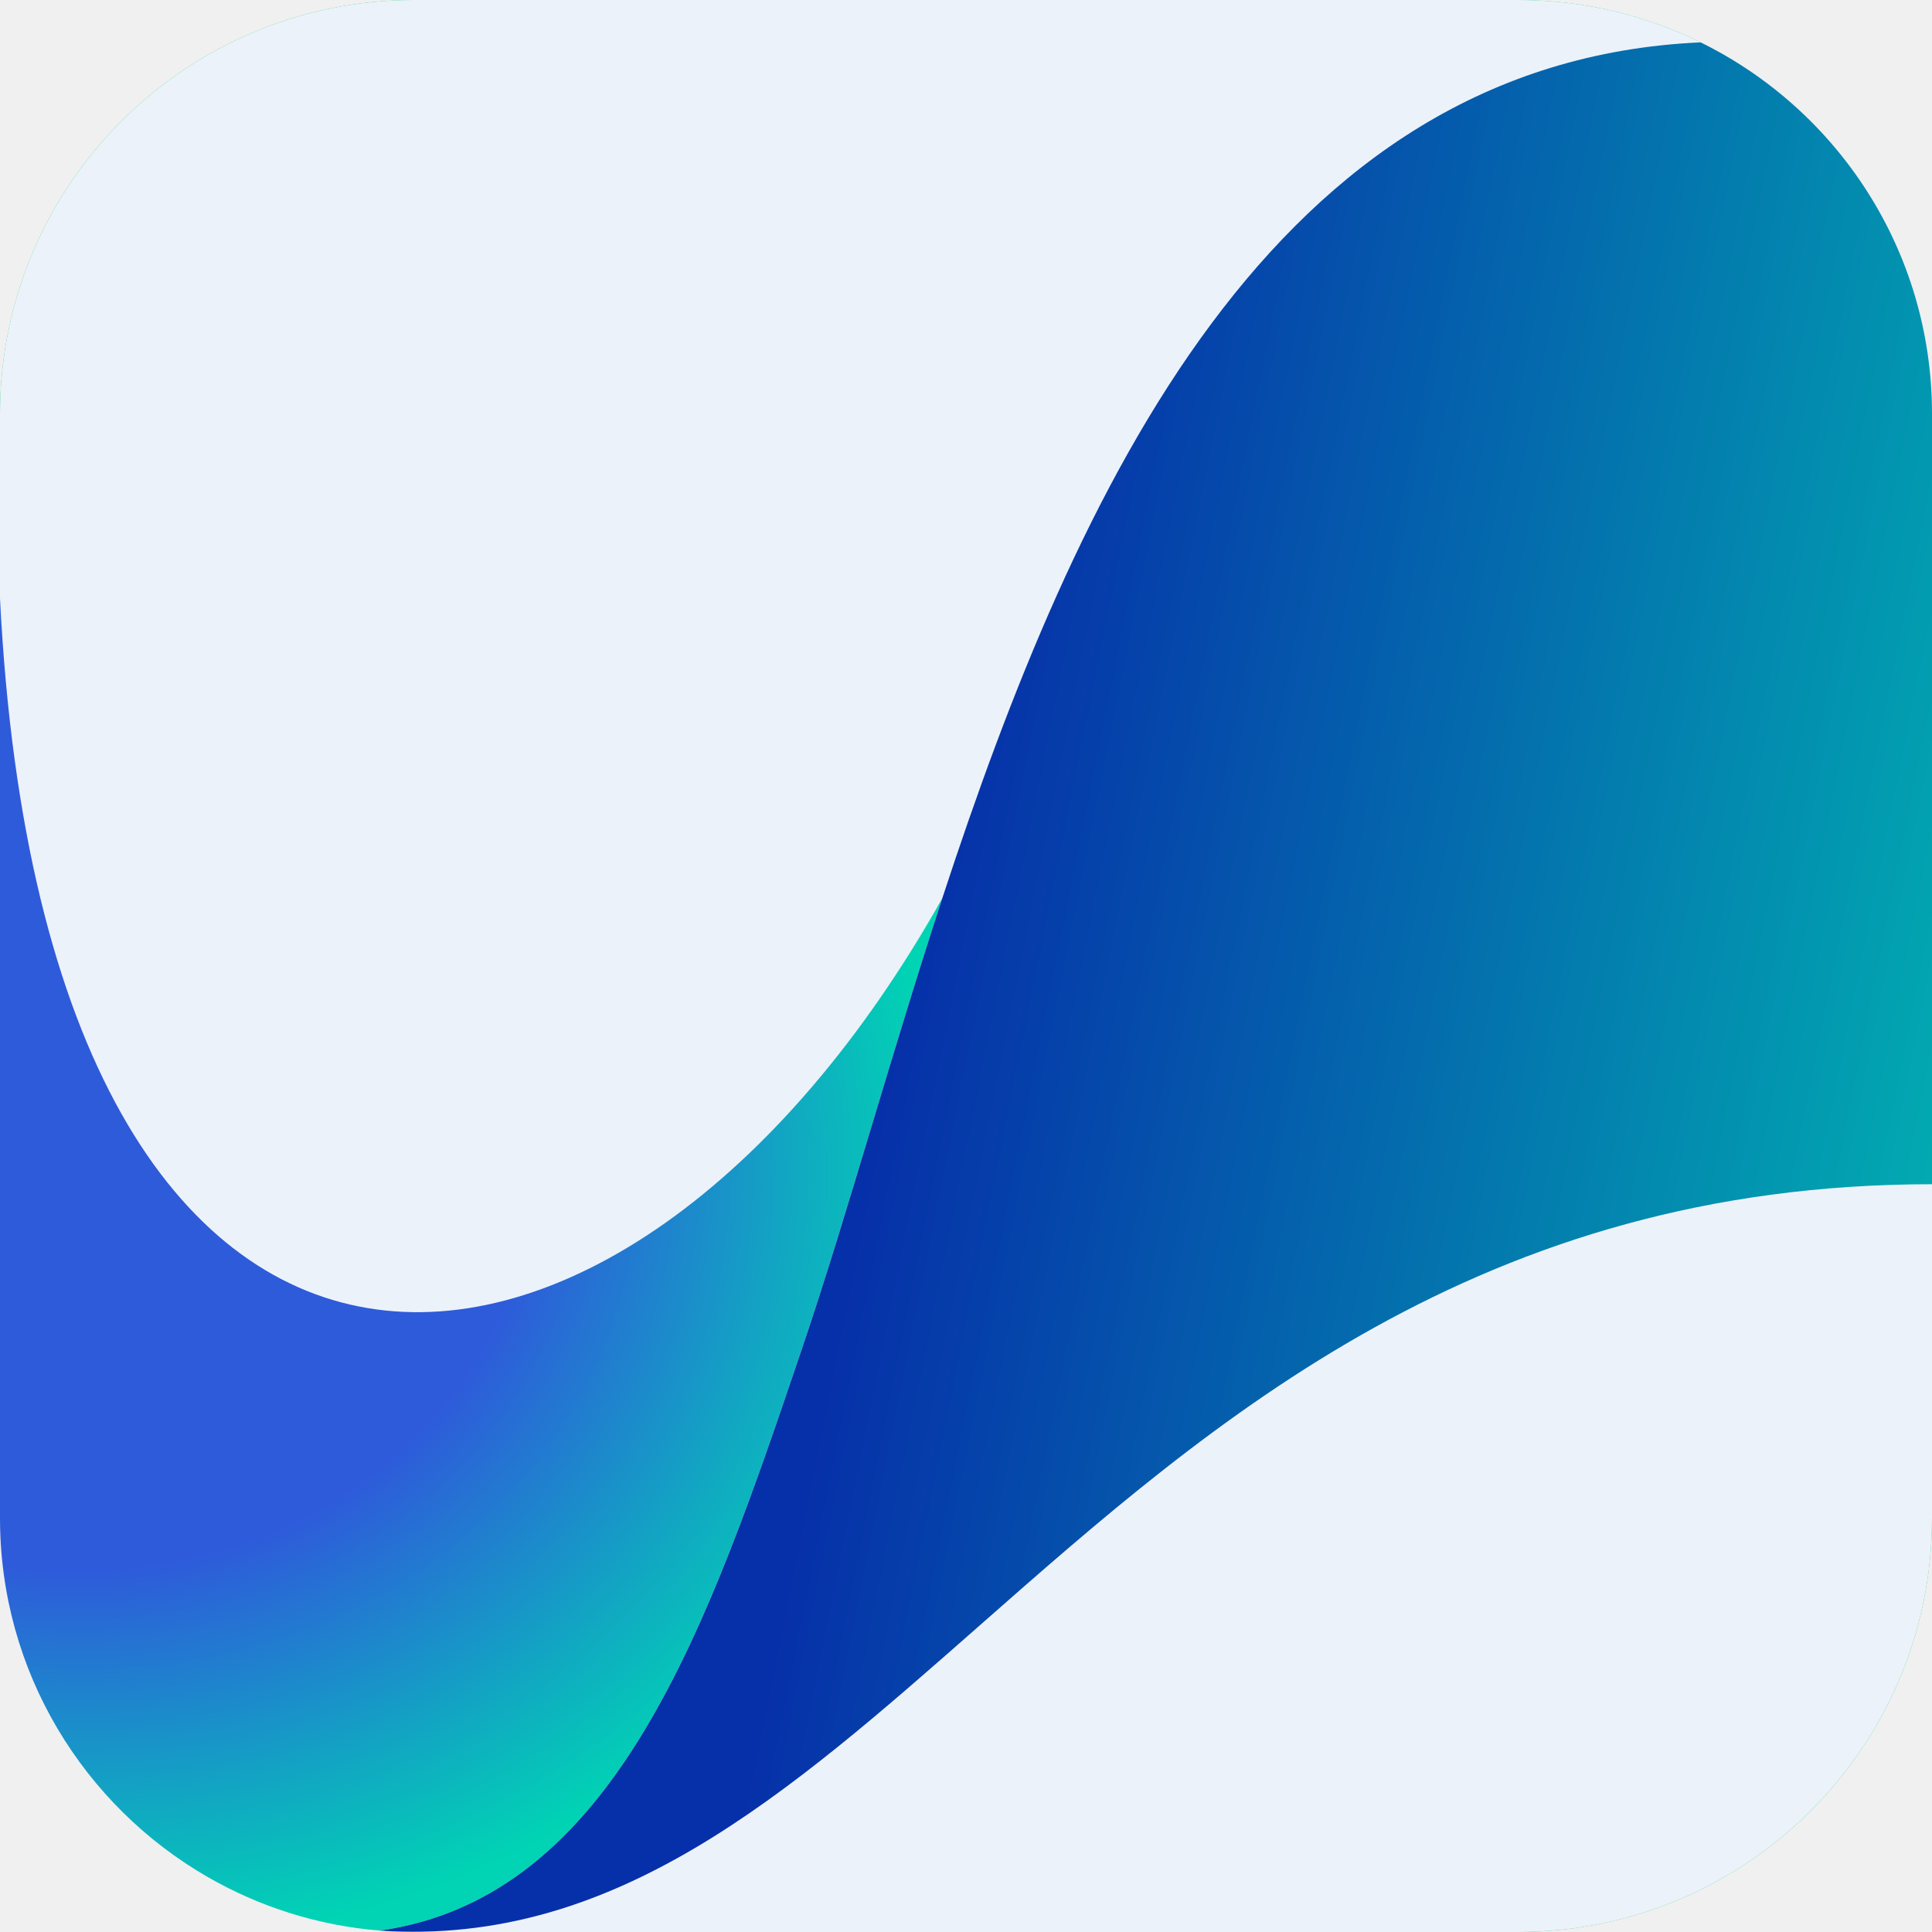
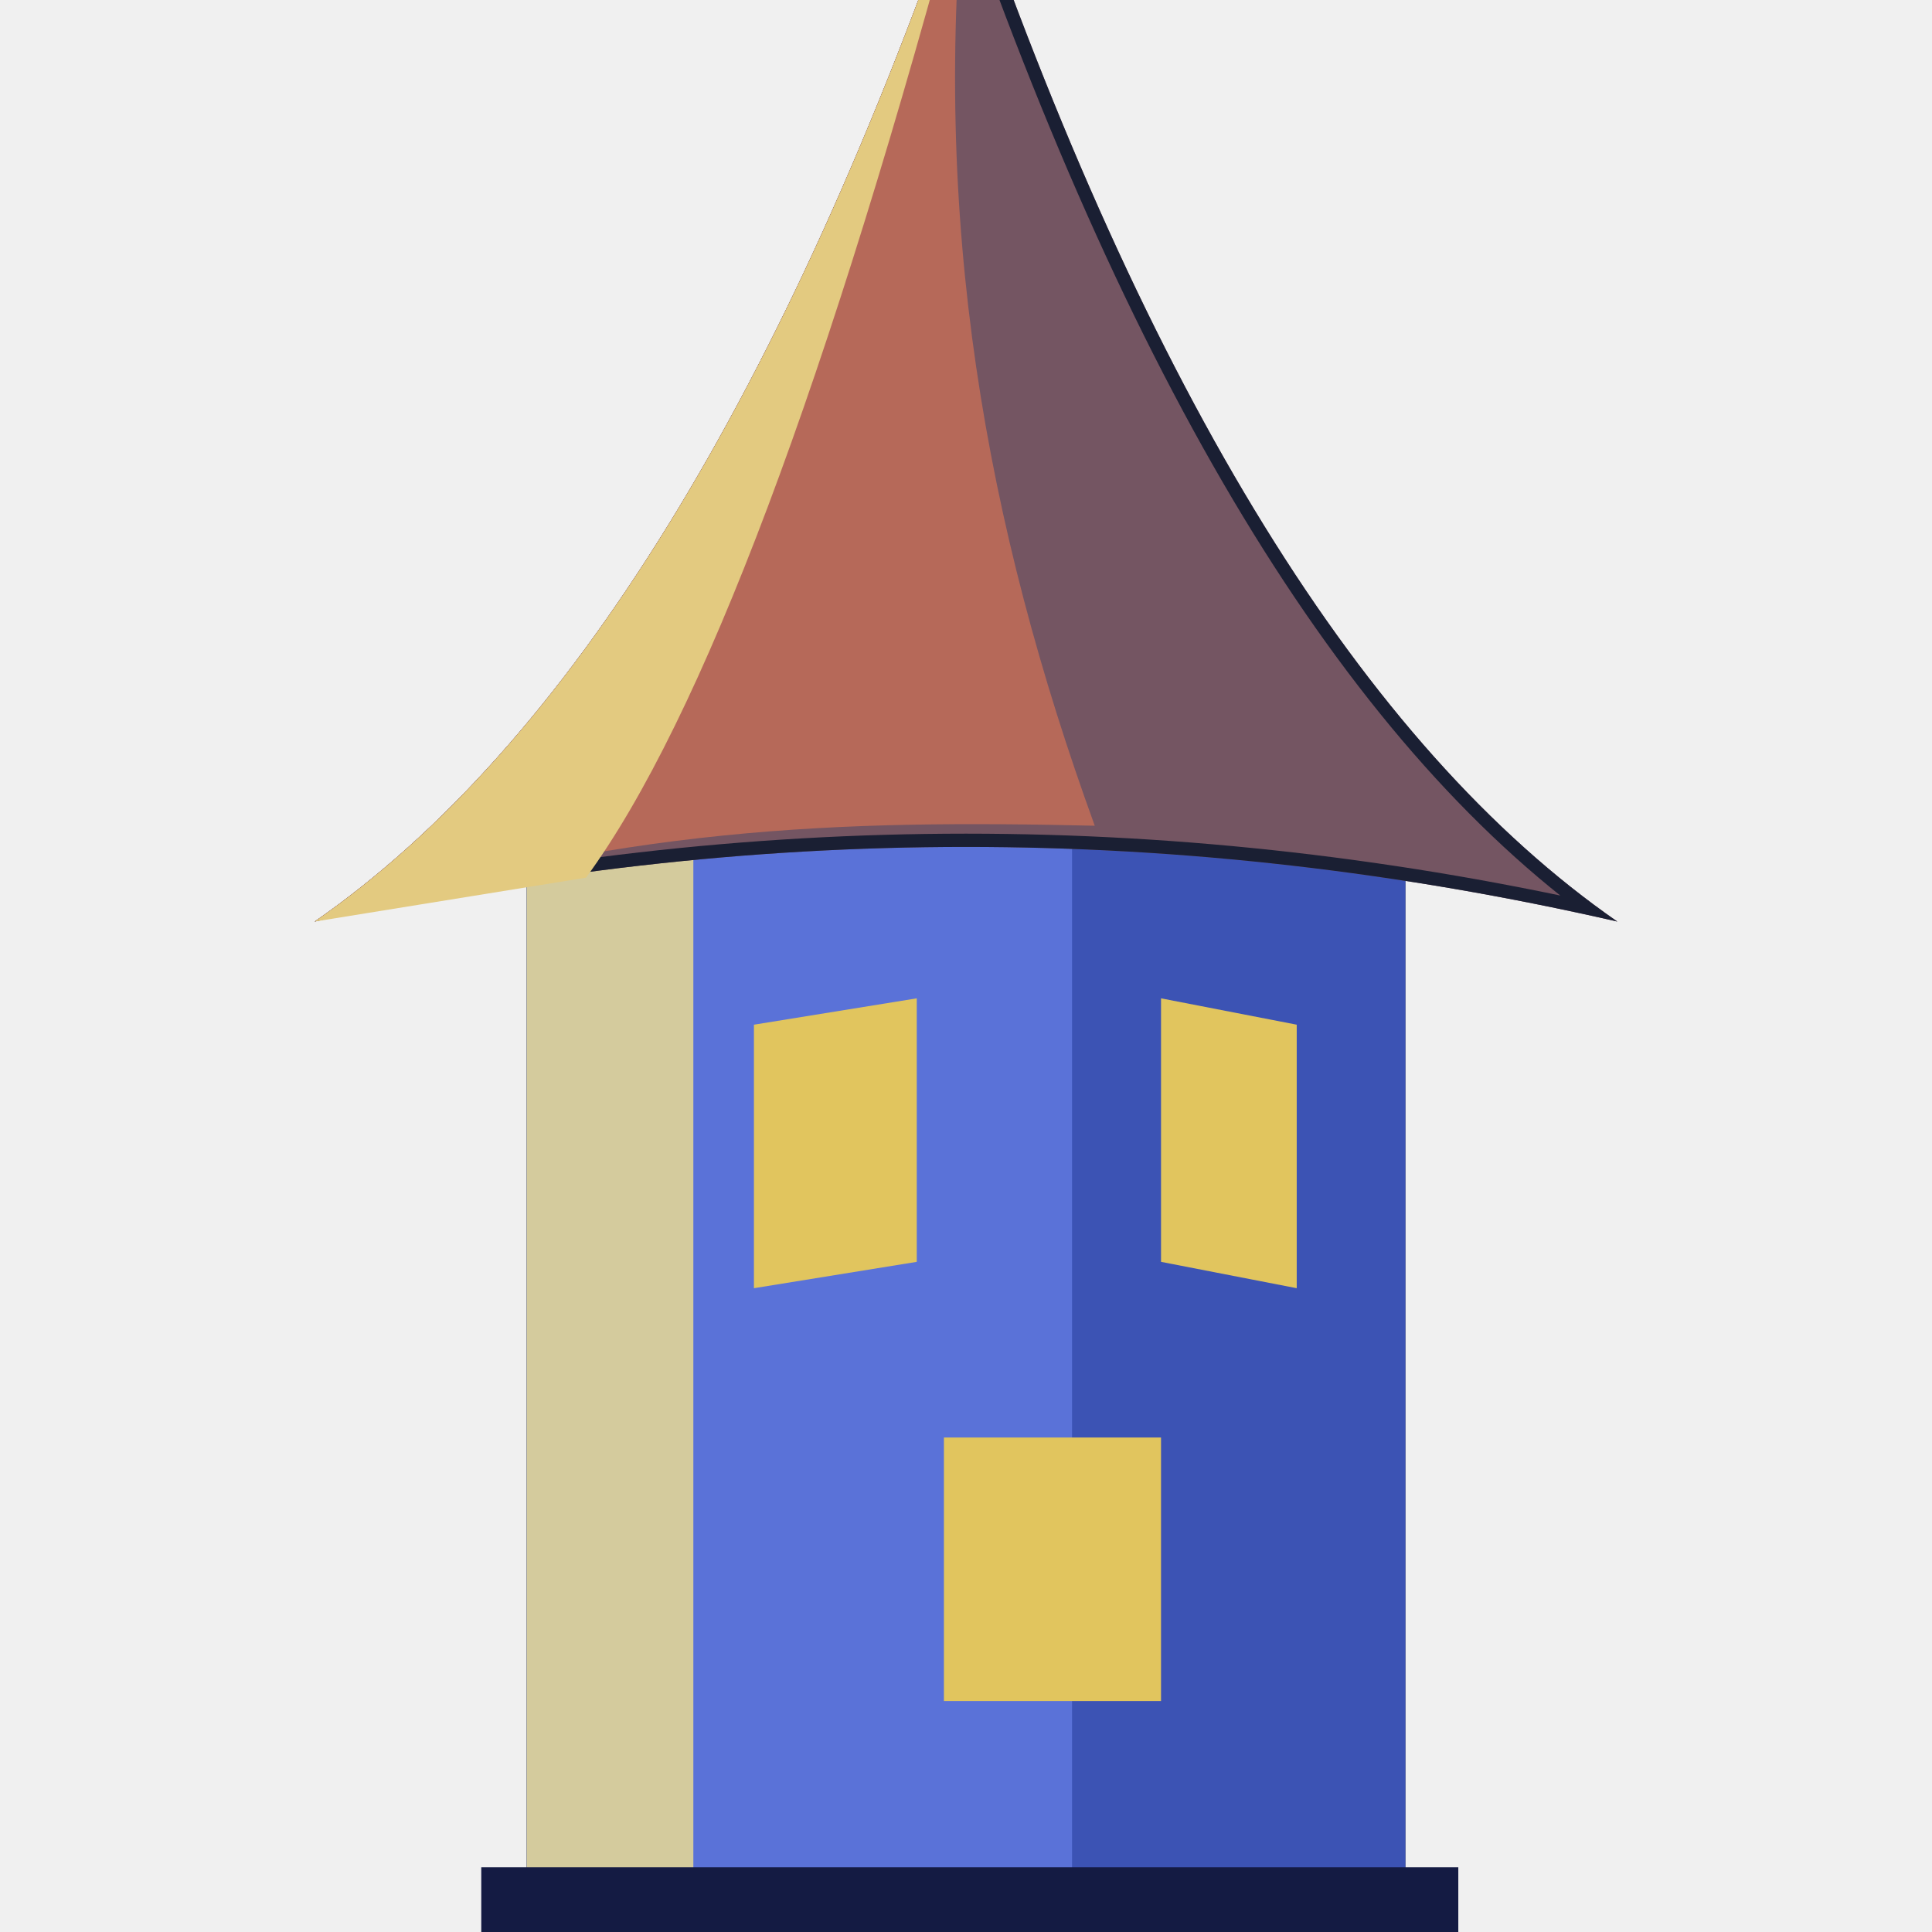
- <svg xmlns="http://www.w3.org/2000/svg" width="42" height="42" viewBox="0 0 42 42" fill="none">
-   <path fill-rule="evenodd" clip-rule="evenodd" d="M9 0C4.029 0 0 4.03 0 9V31.005C4.31 41.526 13.802 35.146 20.116 22.372C20.342 21.914 20.62 21.294 20.952 20.553C21.303 19.771 21.715 18.853 22.19 17.847C22.792 16.437 23.32 15.12 23.81 13.894C26.741 6.575 28.381 2.478 36.97 0.921C35.772 0.331 34.425 0 33 0H9ZM42 25.744C32.195 25.744 26.4 30.844 21.303 35.33C21.303 35.33 21.303 35.33 21.303 35.33C17.101 39.03 13.372 42.312 8.26 41.97C8.504 41.99 8.751 42 9 42H33C37.971 42 42 37.971 42 33V25.744Z" fill="#13C47E" />
-   <rect width="42" height="42" rx="9" fill="#ECF2F9" />
-   <path fill-rule="evenodd" clip-rule="evenodd" d="M8.26 41.97C13.393 41.237 15.402 35.313 17.429 29.333C18.391 26.497 19.334 23.039 20.485 19.526C13.482 32.001 0.999 32.986 0 13.005V33C0 36.339 1.818 39.253 4.519 40.807C5.637 41.45 6.906 41.86 8.26 41.97Z" fill="url(#paint0_radial_1006_90)" />
-   <path fill-rule="evenodd" clip-rule="evenodd" d="M8.26 41.97C13.372 42.312 17.1 39.03 21.303 35.331C26.399 30.845 32.195 25.744 42 25.744V9C42 5.454 39.95 2.387 36.97 0.921C27.666 1.336 23.406 10.612 20.485 19.526C19.931 21.218 19.425 22.897 18.942 24.5V24.5C18.422 26.225 17.928 27.863 17.429 29.333C15.402 35.313 13.393 41.237 8.26 41.97Z" fill="url(#paint1_linear_1006_90)" />
-   <defs>
-     <radialGradient id="paint0_radial_1006_90" cx="0" cy="0" r="1" gradientTransform="matrix(7.5 17.5 -18.5361 5.33034 0.499996 24)" gradientUnits="userSpaceOnUse">
-       <stop offset="0.556" stop-color="#2E5BDA" />
-       <stop offset="1" stop-color="#00D4B4" />
-     </radialGradient>
-     <linearGradient id="paint1_linear_1006_90" x1="20" y1="20" x2="50" y2="26" gradientUnits="userSpaceOnUse">
-       <stop stop-color="#0630A9" />
-       <stop offset="1" stop-color="#00D4B4" />
-     </linearGradient>
-   </defs>
+ <svg xmlns="http://www.w3.org/2000/svg" width="175" height="175" viewBox="-10.5 0 175 175" fill="none">
+   <clipPath id="frame">
+     <rect x="-10.5" width="175" height="175" />
+   </clipPath>
+   <mask id="wall-edge" fill="white">
+     <path d="M37.209 74.225C63.737 68.516 90.264 68.516 116.791 74.225V171.294H37.209V74.225Z" />
+   </mask>
+   <mask id="roof-edge" fill="white">
+     <path d="M77 -12C93.389 35.738 113.056 67.564 136 83.476C96.667 74.459 57.333 74.459 18 83.476C40.944 67.564 60.611 35.738 77 -12Z" />
+   </mask>
+   <g clip-path="url(#frame)">
+     <path d="M37.209 74.225C63.737 68.516 90.264 68.516 116.791 74.225V171.294H37.209V74.225Z" fill="#5A72D8" />
+     <path d="M37.209 74.225C63.737 68.516 90.264 68.516 116.791 74.225V171.294H37.209V74.225Z" stroke-width="2.4" stroke="#1A1F33" mask="url(#wall-edge)" />
+     <path d="M86.605 71.021C100.021 71.411 110.083 72.387 116.791 73.948V173.45H86.605V71.021Z" fill="#3C53B4" />
+     <path d="M37.209 73.886L52.303 71.021V171.294H37.209V73.886Z" fill="#D4CB9D" />
+     <path d="M77 -12C93.389 35.738 113.056 67.564 136 83.476C96.667 74.459 57.333 74.459 18 83.476C40.944 67.564 60.611 35.738 77 -12Z" fill="#745562" />
+     <path d="M77 -12C93.389 35.738 113.056 67.564 136 83.476C96.667 74.459 57.333 74.459 18 83.476C40.944 67.564 60.611 35.738 77 -12Z" stroke-width="2.4" stroke="#1A1F33" mask="url(#roof-edge)" />
+     <path d="M77 -12C73.722 19.826 78.829 47.743 88.663 74.795C65.718 74.265 45.442 74.795 18 83.476C40.944 67.564 60.611 35.738 77 -12Z" fill="#B66959" />
+     <path d="M77 -12C64.544 34.677 53.072 65.177 42.583 79.498L18 83.476C40.944 67.564 60.611 35.738 77 -12Z" fill="#E3CA80" />
+     <path d="M57.791 92.816L72.541 90.429V114.298L57.791 116.685V92.816ZM94.666 90.429L106.957 92.816V116.685L94.666 114.298V90.429ZM74.999 130.211H94.666V154.08H74.999V130.211Z" fill="#E1C55E" />
+     <path d="M33.093 169.138H121.593V177.094H33.093V169.138Z" fill="#141B43" />
+   </g>
</svg>
